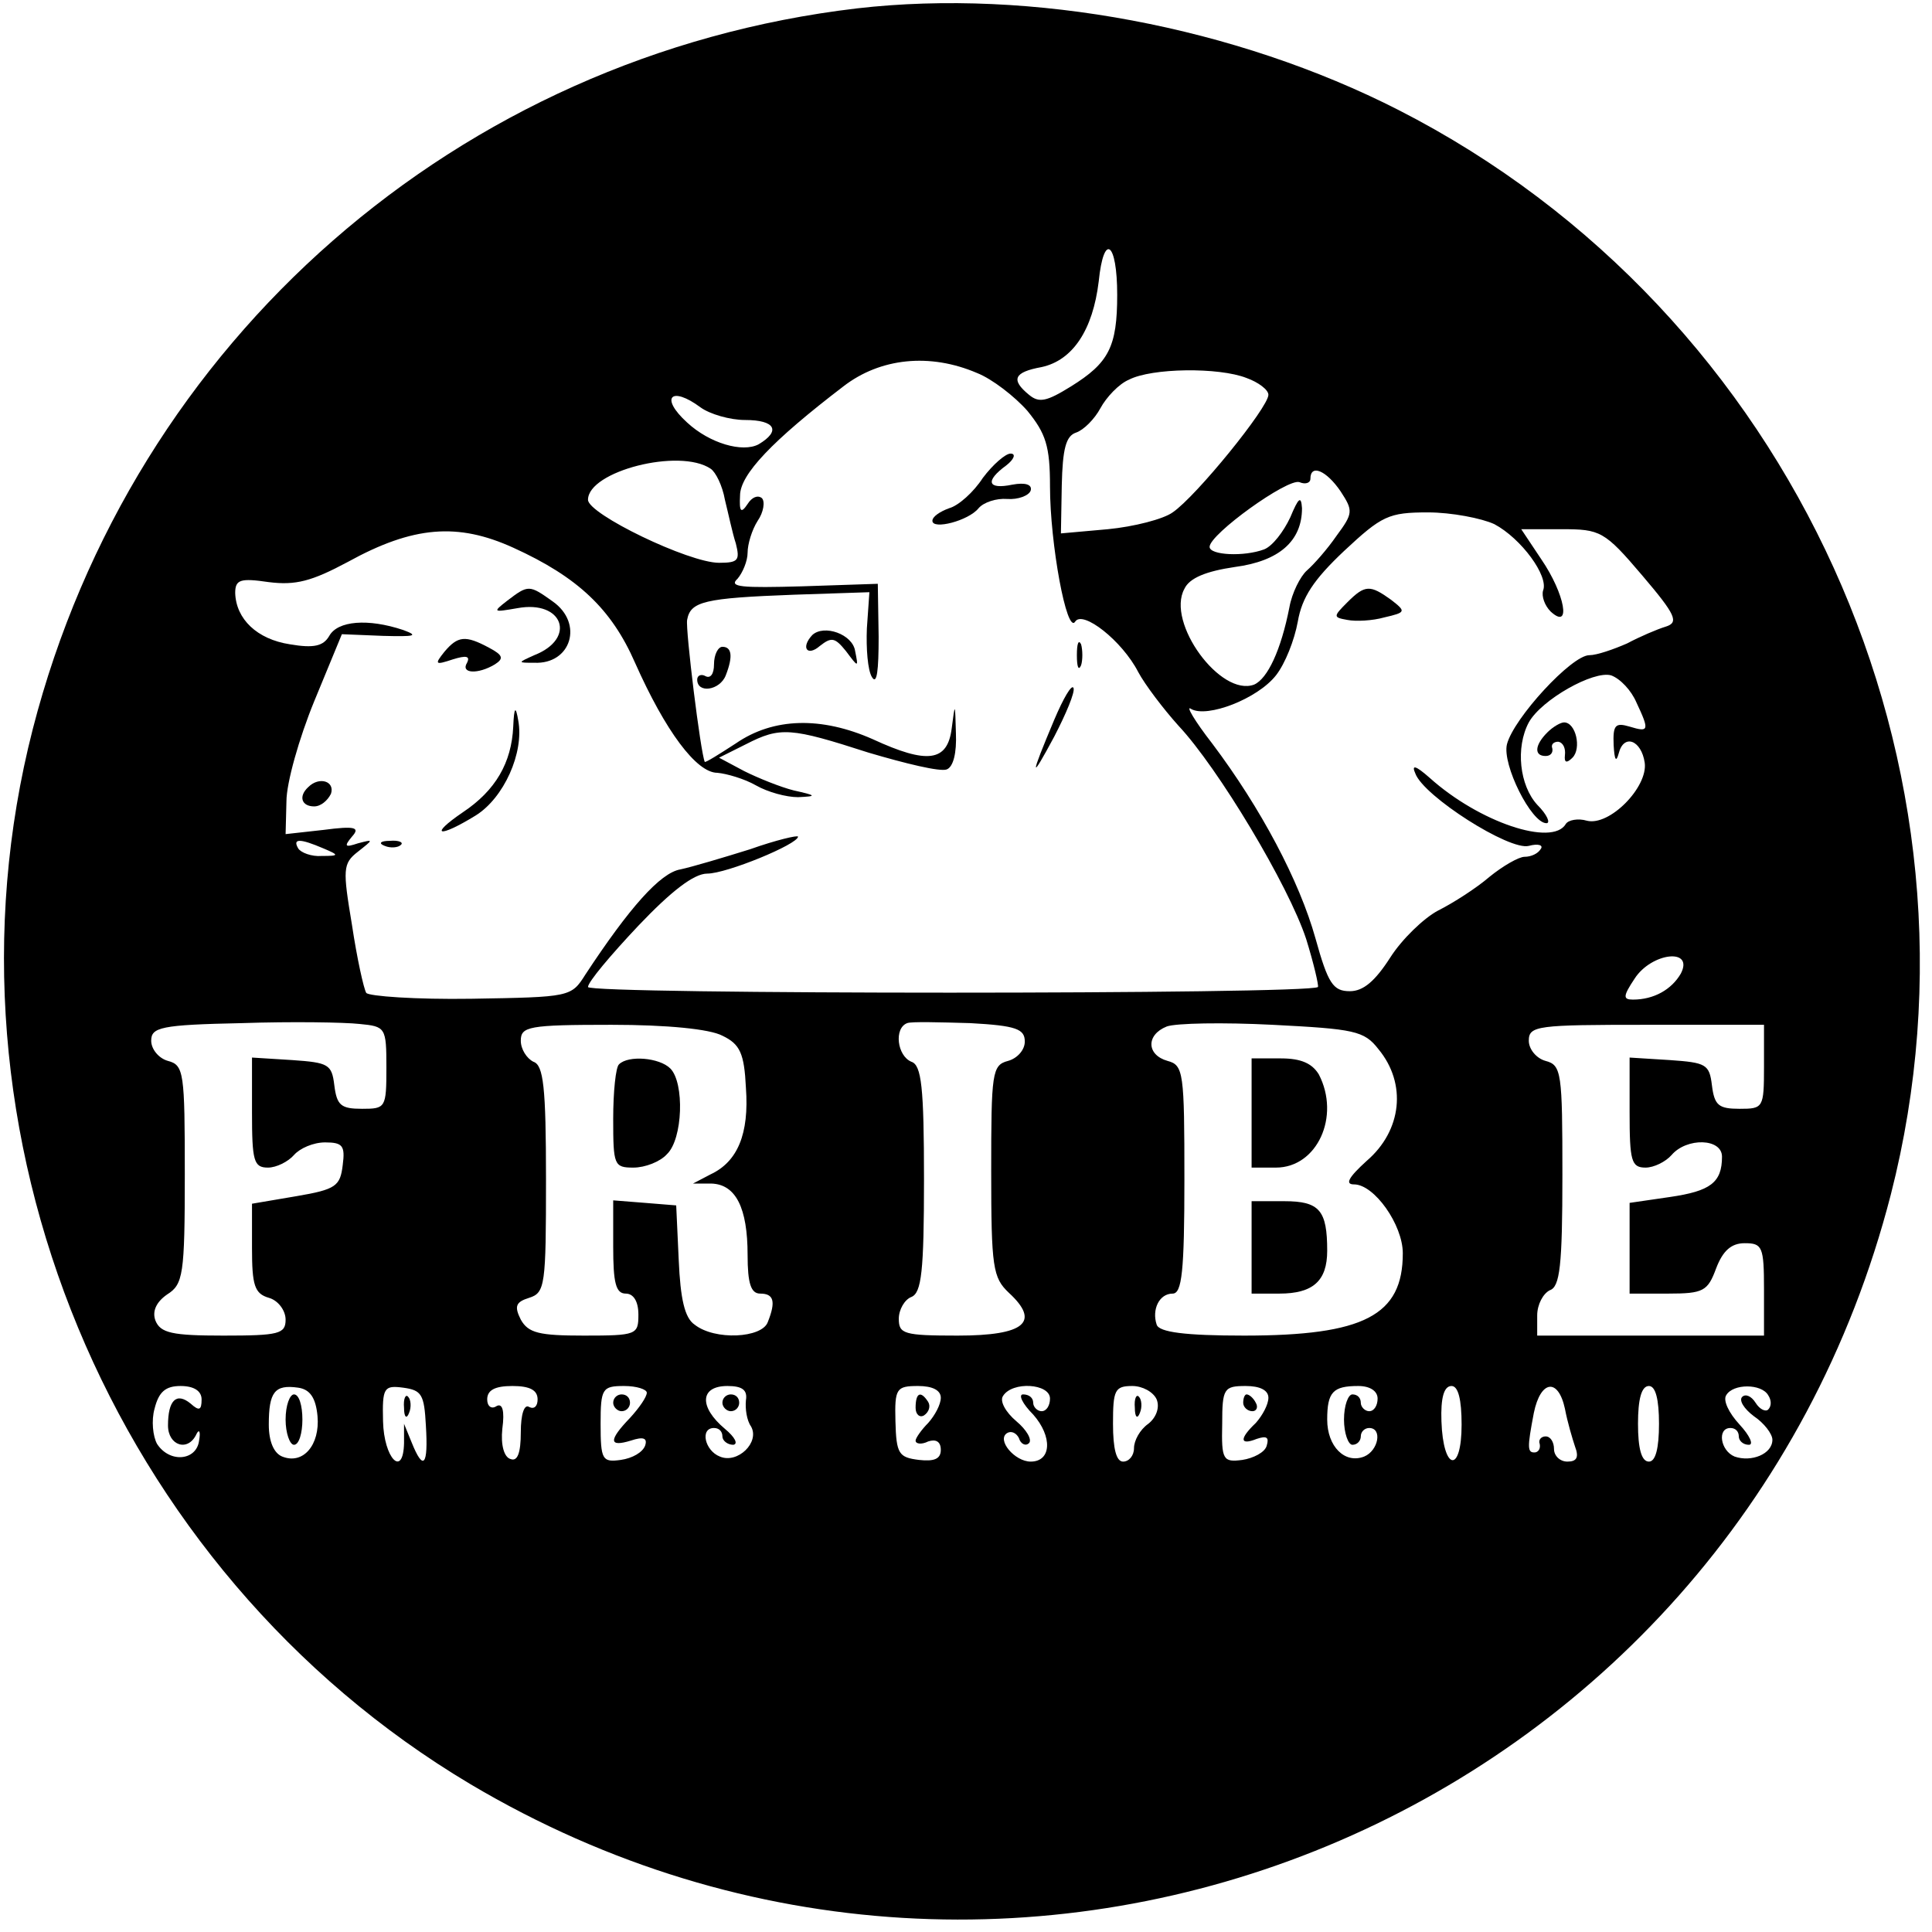
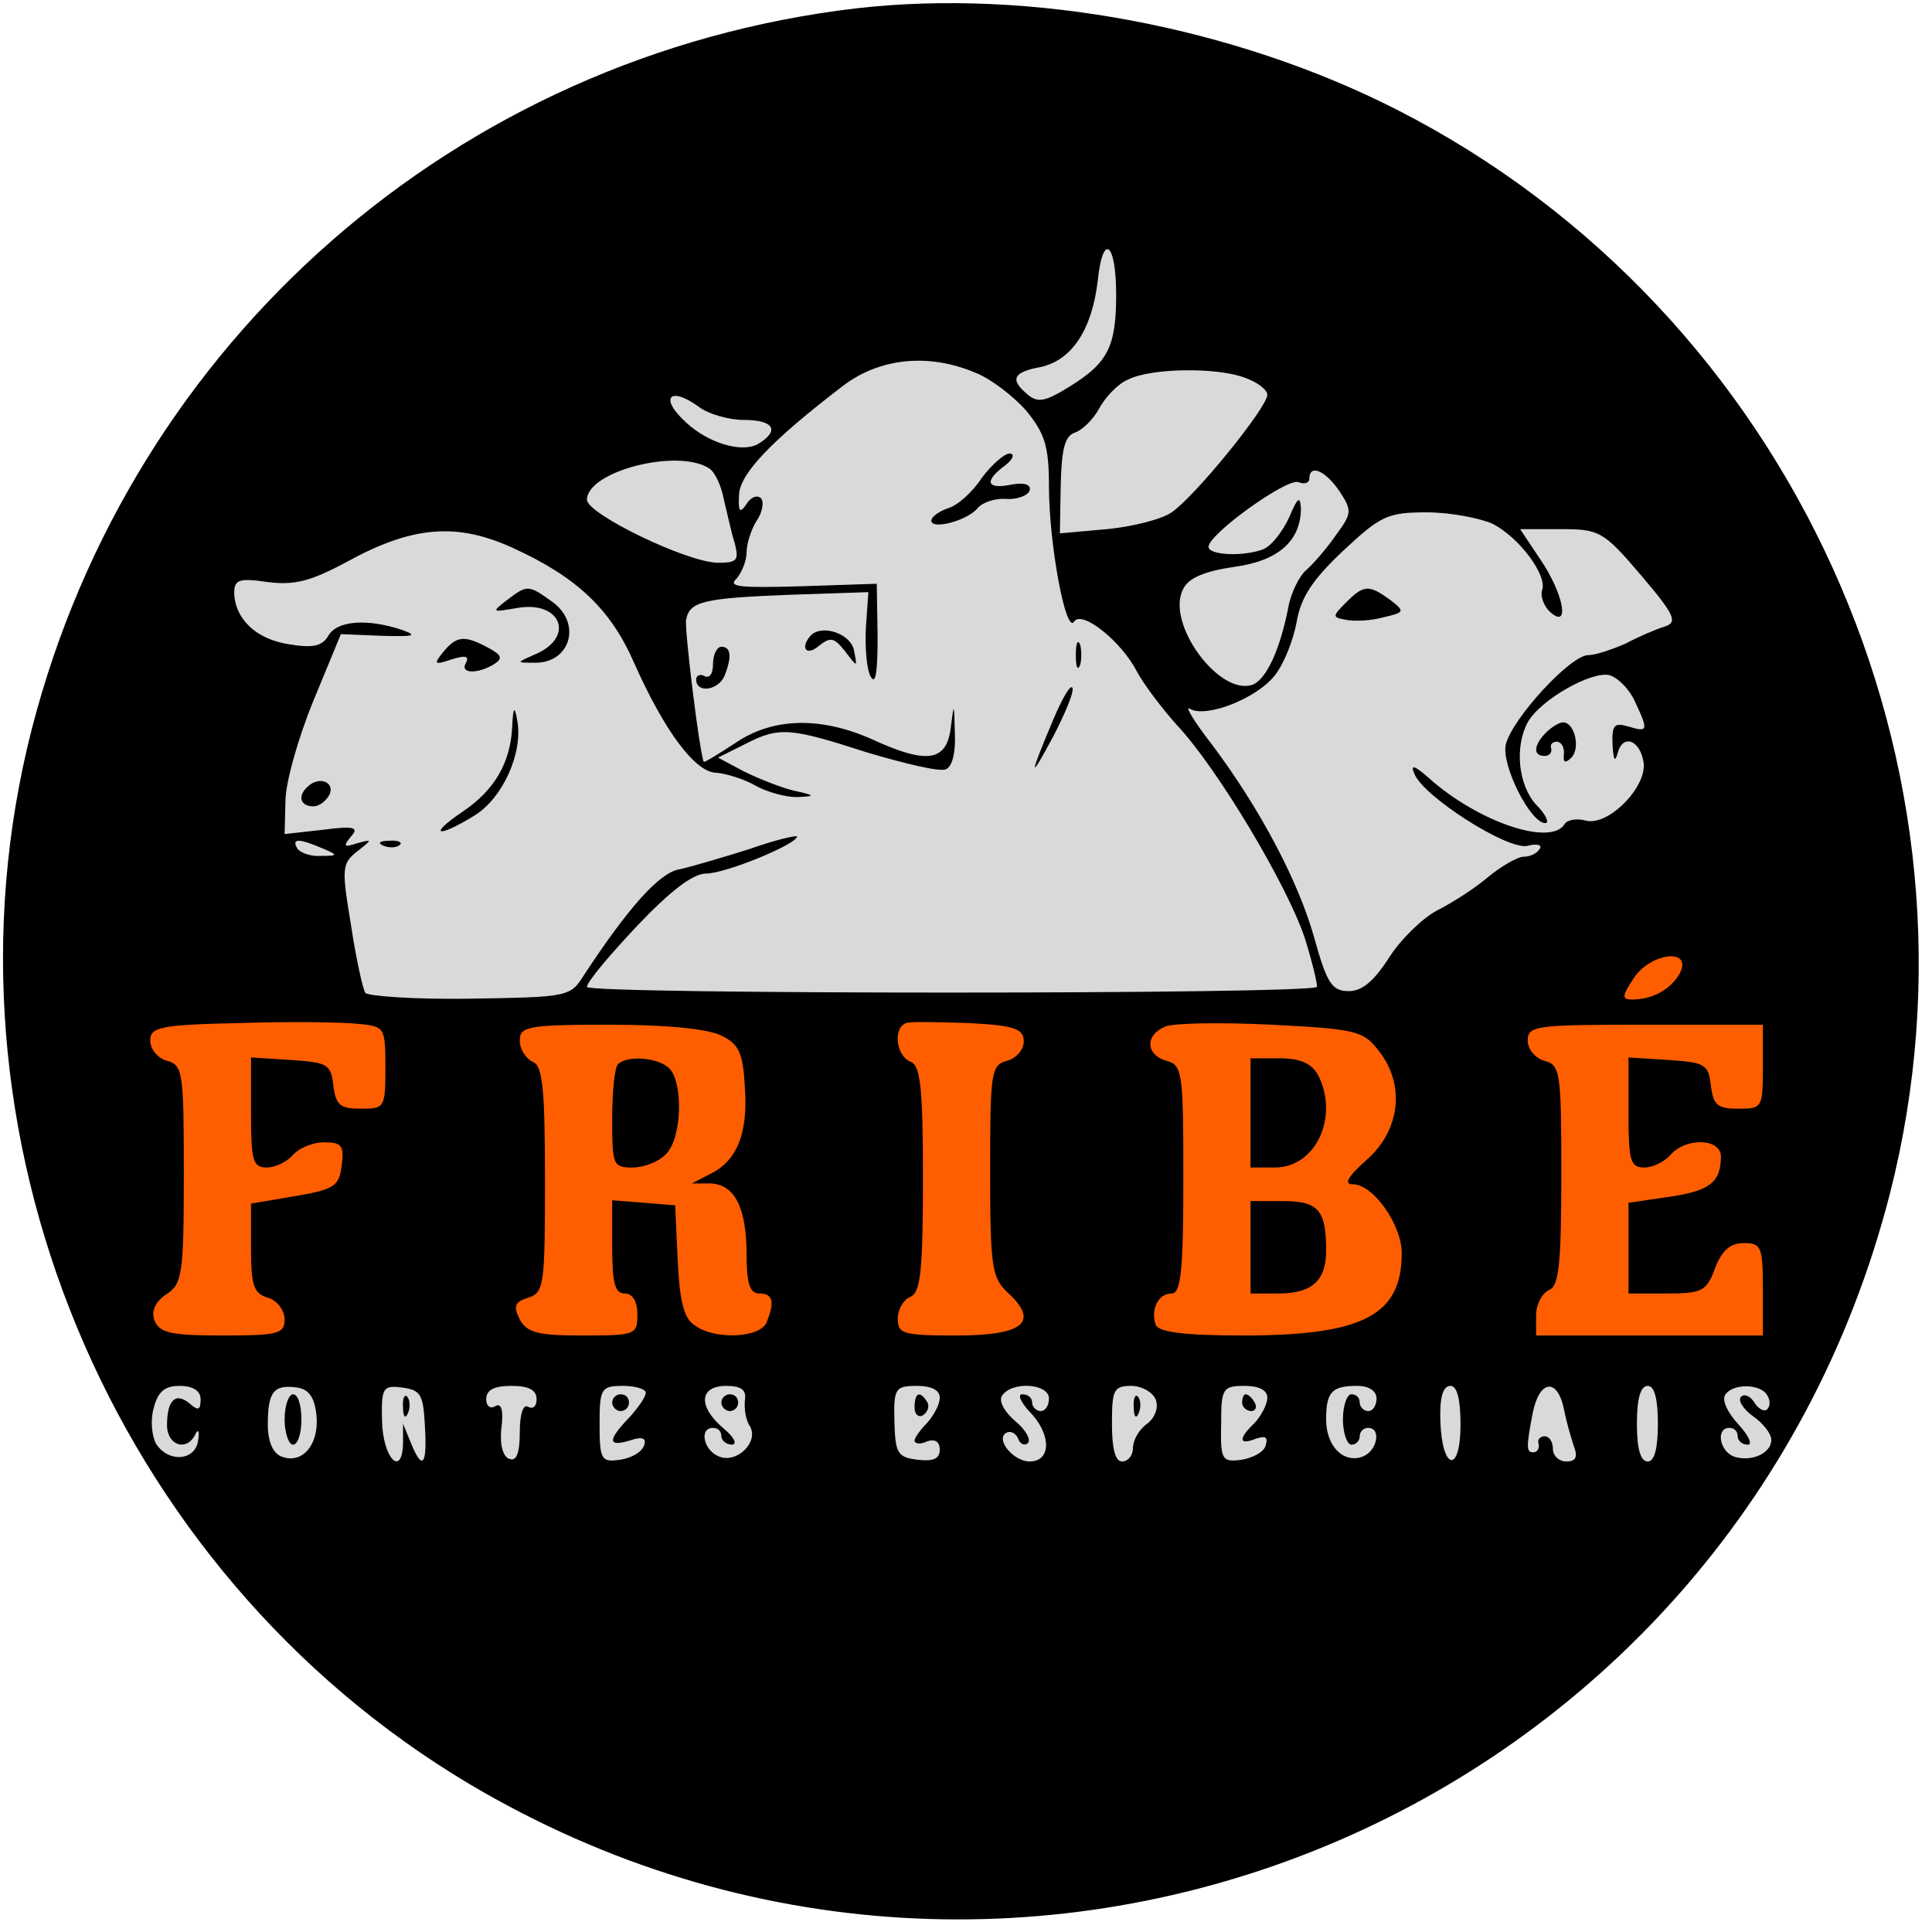
- <svg xmlns="http://www.w3.org/2000/svg" version="1.0" width="230pt" height="230pt" viewBox="0 0 230 230" preserveAspectRatio="xMidYMid meet">
-   <g transform="translate(0,230) scale(0.1,-0.1)" fill="#000000" stroke="none">
-     <path d="M1020 2290 c-474 -56 -862 -395 -981 -858 -123 -480 93 -1001 521 -1256 657 -390 1500 -40 1691 702 130 508 -116 1051 -586 1291 -194 99 -437 145 -645 121z m310 -341 c0 -62 -10 -81 -55 -109 -29 -18 -38 -20 -50 -10 -22 18 -18 27 15 33 37 8 61 44 68 102 6 59 22 47 22 -16z m-167 -93 c18 -7 45 -28 60 -45 22 -27 27 -42 27 -90 0 -68 20 -177 30 -161 9 14 56 -23 75 -60 8 -15 30 -44 48 -64 47 -50 131 -190 152 -254 9 -29 15 -55 14 -57 -10 -9 -869 -9 -869 0 0 6 27 38 60 73 39 41 66 62 82 62 23 0 108 35 108 44 0 2 -26 -4 -57 -15 -32 -10 -69 -21 -83 -24 -24 -4 -61 -46 -113 -125 -17 -27 -18 -27 -136 -29 -66 -1 -122 3 -125 7 -3 5 -11 41 -17 81 -11 66 -11 73 7 87 19 15 19 15 0 10 -15 -5 -17 -4 -7 8 10 11 4 13 -34 8 l-45 -5 1 39 c0 22 15 75 33 119 l33 80 49 -2 c38 -1 43 0 24 7 -42 14 -78 11 -88 -7 -7 -12 -18 -15 -47 -10 -39 6 -64 30 -65 61 0 16 6 18 40 13 32 -4 51 1 94 24 78 43 131 47 197 17 77 -35 117 -73 145 -137 36 -81 73 -131 98 -131 11 -1 32 -7 46 -15 14 -8 36 -14 50 -14 23 1 22 2 -5 8 -16 4 -43 15 -59 23 l-30 16 32 16 c41 21 53 20 146 -10 44 -13 85 -23 93 -20 8 3 12 20 11 43 -1 37 -1 37 -5 6 -5 -40 -29 -43 -94 -13 -61 27 -118 26 -163 -5 -20 -13 -36 -23 -37 -22 -5 11 -23 157 -21 169 4 22 20 26 127 30 l90 3 -3 -43 c-1 -24 1 -50 6 -58 6 -10 8 8 8 48 l-1 63 -90 -3 c-72 -2 -88 -1 -77 9 6 7 12 21 12 31 0 10 5 27 12 38 7 10 9 23 5 27 -5 4 -12 1 -17 -7 -8 -12 -10 -9 -9 10 0 25 38 65 123 130 44 34 103 40 159 16z m321 -6 c14 -5 26 -14 26 -20 0 -15 -86 -121 -114 -140 -11 -8 -46 -17 -77 -20 l-56 -5 1 57 c1 44 5 59 17 63 9 3 22 16 29 29 7 13 22 29 34 34 27 14 107 15 140 2z m-650 -35 c11 -8 35 -15 53 -15 36 0 43 -13 16 -29 -19 -10 -58 1 -85 26 -33 30 -19 44 16 18z m12 -73 c6 -4 14 -20 17 -37 4 -16 9 -40 13 -52 5 -20 3 -23 -20 -23 -36 0 -156 58 -156 75 0 34 109 62 146 37z m750 -27 c15 -23 15 -26 -5 -53 -11 -16 -27 -34 -35 -41 -8 -7 -18 -27 -21 -44 -10 -51 -26 -85 -42 -92 -40 -15 -105 74 -83 114 6 13 26 21 60 26 53 7 80 31 80 70 -1 15 -4 13 -14 -11 -8 -17 -21 -34 -31 -38 -24 -9 -65 -7 -65 3 0 15 93 82 107 77 7 -3 13 -1 13 4 0 18 19 10 36 -15z m183 -39 c32 -17 65 -62 58 -79 -2 -7 2 -18 9 -25 25 -23 17 21 -11 62 l-24 36 48 0 c46 0 51 -2 96 -55 40 -47 44 -56 28 -61 -10 -3 -31 -12 -46 -20 -16 -7 -36 -14 -45 -14 -21 0 -90 -75 -98 -106 -6 -24 29 -94 47 -94 5 0 1 10 -11 22 -21 23 -26 68 -10 98 15 27 77 62 98 56 11 -4 24 -18 30 -32 16 -34 15 -36 -8 -29 -17 5 -20 2 -19 -22 1 -18 3 -21 6 -10 6 24 27 16 31 -11 4 -29 -42 -76 -69 -69 -10 3 -22 1 -25 -4 -16 -27 -103 2 -162 55 -17 15 -22 16 -17 5 10 -27 112 -92 135 -86 11 3 18 1 14 -4 -3 -5 -11 -9 -19 -9 -7 0 -26 -11 -42 -24 -15 -13 -43 -31 -61 -40 -17 -9 -43 -34 -57 -56 -18 -28 -32 -40 -48 -40 -20 0 -26 9 -41 63 -19 68 -65 155 -123 232 -21 27 -32 46 -25 41 19 -11 79 12 101 40 11 14 22 42 26 64 5 29 19 50 55 84 45 42 53 46 100 46 28 0 64 -7 79 -14z m-1394 -386 c19 -8 19 -9 -2 -9 -12 -1 -25 4 -28 9 -7 12 2 12 30 0z m1616 -149 c-11 -19 -32 -31 -57 -31 -12 0 -12 4 2 25 20 31 71 37 55 6z m-1541 -112 c0 -48 -1 -49 -29 -49 -25 0 -30 4 -33 28 -3 25 -7 27 -50 30 l-48 3 0 -65 c0 -58 2 -66 19 -66 10 0 24 7 31 15 7 8 23 15 37 15 21 0 24 -4 21 -27 -3 -25 -8 -29 -55 -37 l-53 -9 0 -53 c0 -44 3 -54 20 -59 11 -3 20 -15 20 -26 0 -17 -8 -19 -74 -19 -61 0 -75 3 -81 18 -4 11 1 22 14 31 19 12 21 23 21 143 0 121 -1 130 -20 135 -11 3 -20 14 -20 24 0 16 11 19 108 21 59 2 122 1 140 -1 31 -3 32 -4 32 -52z m760 31 c0 -10 -9 -20 -20 -23 -19 -5 -20 -14 -20 -131 0 -115 2 -127 21 -145 38 -35 19 -51 -61 -51 -64 0 -70 2 -70 20 0 11 7 23 15 26 12 5 15 30 15 140 0 110 -3 136 -15 140 -17 7 -21 40 -5 46 5 2 39 1 75 0 55 -3 65 -7 65 -22z m421 -9 c34 -41 28 -97 -14 -133 -22 -20 -26 -28 -15 -28 24 0 58 -48 58 -82 0 -74 -46 -98 -189 -98 -70 0 -101 4 -104 13 -6 18 3 37 19 37 11 0 14 26 14 136 0 127 -1 136 -20 141 -25 7 -26 31 -1 41 11 4 67 5 126 2 97 -5 109 -7 126 -29z m-781 16 c21 -10 26 -21 28 -62 4 -55 -10 -88 -42 -103 l-21 -11 22 0 c29 -1 43 -29 43 -85 0 -34 4 -46 15 -46 16 0 19 -9 9 -34 -7 -19 -63 -22 -87 -3 -12 8 -17 31 -19 77 l-3 65 -37 3 -38 3 0 -55 c0 -43 3 -56 15 -56 9 0 15 -9 15 -25 0 -24 -2 -25 -65 -25 -53 0 -66 3 -75 19 -8 16 -6 21 10 26 19 6 20 15 20 141 0 110 -3 136 -15 140 -8 4 -15 15 -15 25 0 17 9 19 108 19 66 0 117 -5 132 -13z m1240 -37 c0 -49 -1 -50 -29 -50 -25 0 -30 4 -33 28 -3 25 -7 27 -50 30 l-48 3 0 -65 c0 -58 2 -66 19 -66 10 0 24 7 31 15 18 21 60 20 60 -2 0 -31 -14 -41 -62 -48 l-48 -7 0 -54 0 -54 46 0 c42 0 47 3 57 30 8 21 18 30 34 30 21 0 23 -4 23 -55 l0 -55 -135 0 -135 0 0 24 c0 13 7 26 15 30 12 4 15 29 15 137 0 122 -1 131 -20 136 -11 3 -20 14 -20 24 0 18 10 19 140 19 l140 0 0 -50z m-1860 -396 c0 -13 -3 -14 -13 -5 -17 14 -27 4 -27 -26 0 -24 24 -32 34 -10 3 6 5 3 3 -8 -3 -24 -35 -27 -50 -4 -5 9 -7 28 -3 42 5 20 13 27 31 27 16 0 25 -6 25 -16z m138 -20 c3 -34 -17 -58 -42 -48 -10 4 -16 18 -16 38 0 39 7 48 35 44 14 -2 21 -12 23 -34z m129 -11 c3 -48 -3 -55 -17 -20 l-9 22 0 -23 c-1 -42 -24 -18 -25 26 -1 40 1 43 24 40 22 -3 25 -8 27 -45z m133 31 c0 -8 -4 -12 -10 -9 -6 4 -10 -9 -10 -30 0 -25 -4 -35 -12 -32 -8 2 -12 17 -10 36 3 22 0 31 -7 27 -6 -4 -11 0 -11 8 0 11 9 16 30 16 21 0 30 -5 30 -16z m130 8 c0 -5 -9 -18 -20 -30 -26 -27 -25 -35 1 -27 15 5 20 3 17 -6 -3 -8 -15 -15 -29 -17 -22 -3 -24 0 -24 43 0 42 2 45 28 45 15 0 27 -4 27 -8z m118 -9 c-1 -10 1 -24 6 -31 11 -19 -16 -45 -37 -36 -18 7 -24 34 -7 34 6 0 10 -4 10 -10 0 -5 6 -10 13 -10 6 1 2 9 -10 19 -31 26 -30 51 3 51 18 0 24 -5 22 -17z m232 3 c0 -8 -7 -21 -15 -30 -8 -8 -15 -18 -15 -21 0 -4 7 -5 15 -1 9 3 15 0 15 -10 0 -11 -8 -14 -26 -12 -24 3 -27 7 -28 46 -1 39 1 42 27 42 17 0 27 -5 27 -14z m130 -1 c0 -8 -4 -15 -10 -15 -5 0 -10 5 -10 10 0 6 -5 10 -12 10 -6 0 -1 -11 12 -24 23 -26 22 -56 -3 -56 -19 0 -41 26 -28 34 5 3 11 0 14 -6 2 -7 8 -10 12 -6 4 4 -3 16 -15 26 -13 11 -20 24 -16 30 11 18 56 15 56 -3z m127 -1 c4 -10 -1 -22 -10 -29 -10 -7 -17 -20 -17 -29 0 -9 -6 -16 -13 -16 -8 0 -12 15 -12 45 0 40 2 45 23 45 12 0 25 -7 29 -16z m133 2 c0 -8 -7 -21 -15 -30 -20 -19 -19 -27 1 -19 12 4 15 2 12 -8 -2 -8 -16 -15 -29 -17 -23 -3 -25 0 -24 43 0 42 2 45 28 45 17 0 27 -5 27 -14z m130 -1 c0 -8 -4 -15 -10 -15 -5 0 -10 5 -10 10 0 6 -4 10 -10 10 -5 0 -10 -13 -10 -30 0 -16 5 -30 10 -30 6 0 10 5 10 10 0 6 5 10 10 10 16 0 11 -27 -6 -34 -23 -9 -44 12 -44 44 0 33 7 40 37 40 14 0 23 -6 23 -15z m100 -31 c0 -59 -22 -55 -24 4 -1 28 3 42 12 42 8 0 12 -16 12 -46z m123 19 c3 -16 9 -36 12 -45 5 -13 2 -18 -9 -18 -9 0 -16 7 -16 15 0 8 -4 15 -10 15 -5 0 -9 -4 -7 -9 1 -5 -1 -9 -5 -10 -10 -1 -10 5 -2 47 8 39 29 42 37 5z m112 -18 c0 -29 -4 -45 -12 -45 -9 0 -13 16 -13 45 0 29 4 45 13 45 8 0 12 -16 12 -45z m130 34 c4 -6 4 -13 0 -17 -3 -3 -10 0 -15 8 -5 8 -12 11 -16 7 -4 -4 2 -14 14 -23 12 -8 22 -21 22 -28 0 -17 -25 -27 -45 -20 -17 7 -21 34 -5 34 6 0 10 -4 10 -10 0 -5 5 -10 12 -10 6 0 1 11 -11 24 -13 14 -20 29 -16 35 8 14 42 14 50 0z" />
-     <path d="M1170 1731 c-11 -17 -29 -33 -40 -36 -11 -4 -20 -10 -20 -15 0 -11 43 0 55 15 6 7 21 12 34 11 13 -1 26 4 28 10 2 7 -6 10 -22 7 -29 -6 -33 4 -7 23 9 7 12 14 5 14 -6 0 -21 -13 -33 -29z" />
-     <path d="M604 1585 c-18 -14 -17 -14 12 -9 54 10 71 -36 20 -56 -20 -9 -20 -9 0 -9 44 -2 59 47 22 73 -28 20 -29 20 -54 1z" />
-     <path d="M967 1544 c-14 -15 -6 -26 9 -13 14 11 18 10 31 -6 15 -20 15 -20 11 0 -3 20 -37 32 -51 19z" />
-     <path d="M529 1524 c-12 -15 -11 -16 10 -9 16 5 21 4 17 -4 -8 -13 13 -14 33 -2 11 7 10 11 -7 20 -28 15 -37 14 -53 -5z" />
-     <path d="M1282 1520 c0 -14 2 -19 5 -12 2 6 2 18 0 25 -3 6 -5 1 -5 -13z" />
-     <path d="M850 1509 c0 -11 -4 -17 -10 -14 -5 3 -10 1 -10 -4 0 -17 27 -13 34 5 9 23 7 34 -4 34 -5 0 -10 -9 -10 -21z" />
-     <path d="M1255 1443 c-29 -69 -29 -74 0 -20 14 27 25 53 23 58 -2 5 -12 -12 -23 -38z" />
-     <path d="M611 1435 c-2 -43 -21 -76 -60 -102 -41 -28 -29 -31 15 -4 34 21 58 75 51 113 -3 18 -5 17 -6 -7z" />
-     <path d="M367 1363 c-12 -11 -8 -23 7 -23 8 0 16 7 20 15 5 15 -14 21 -27 8z" />
-     <path d="M458 1293 c7 -3 16 -2 19 1 4 3 -2 6 -13 5 -11 0 -14 -3 -6 -6z" />
-     <path d="M1604 1583 c-17 -17 -17 -18 0 -21 10 -2 30 -1 44 3 26 6 26 7 8 21 -25 18 -31 18 -52 -3z" />
-     <path d="M1842 1428 c-15 -15 -16 -28 -2 -28 6 0 9 4 8 9 -2 5 2 8 7 8 6 -1 9 -8 8 -16 -1 -9 2 -10 9 -3 11 11 4 42 -10 42 -4 0 -13 -5 -20 -12z" />
-     <path d="M1490 975 l0 -65 29 0 c49 0 77 61 51 111 -8 13 -21 19 -45 19 l-35 0 0 -65z" />
-     <path d="M1490 815 l0 -55 33 0 c40 0 57 15 57 51 0 48 -9 59 -51 59 l-39 0 0 -55z" />
-     <path d="M737 1033 c-4 -3 -7 -33 -7 -65 0 -55 1 -58 24 -58 14 0 32 7 40 16 19 18 21 85 4 102 -13 13 -50 16 -61 5z" />
-     <path d="M340 610 c0 -16 5 -30 10 -30 6 0 10 14 10 30 0 17 -4 30 -10 30 -5 0 -10 -13 -10 -30z" />
-     <path d="M481 624 c0 -11 3 -14 6 -6 3 7 2 16 -1 19 -3 4 -6 -2 -5 -13z" />
-     <path d="M730 630 c0 -5 5 -10 10 -10 6 0 10 5 10 10 0 6 -4 10 -10 10 -5 0 -10 -4 -10 -10z" />
-     <path d="M860 630 c0 -5 5 -10 10 -10 6 0 10 5 10 10 0 6 -4 10 -10 10 -5 0 -10 -4 -10 -10z" />
-     <path d="M1090 624 c0 -8 5 -12 10 -9 6 4 8 11 5 16 -9 14 -15 11 -15 -7z" />
-     <path d="M1351 624 c0 -11 3 -14 6 -6 3 7 2 16 -1 19 -3 4 -6 -2 -5 -13z" />
-     <path d="M1480 630 c0 -5 5 -10 11 -10 5 0 7 5 4 10 -3 6 -8 10 -11 10 -2 0 -4 -4 -4 -10z" />
-   </g>
+ <svg xmlns="http://www.w3.org/2000/svg" width="307" height="307" viewBox="0 0 307 307" fill="none">
+   <ellipse cx="153" cy="154.5" rx="149" ry="147.5" fill="#D9D9D9" />
+   <rect x="21" y="161" width="261" height="54" fill="#FF5E00" />
+   <rect x="250" y="143" width="26" height="25" fill="#FF5E00" />
+   <path d="M135.983 1.334C72.719 8.808 20.934 54.054 5.051 115.849C-11.365 179.914 17.464 249.451 74.588 283.485C162.276 335.537 274.79 288.824 300.282 189.791C317.633 121.989 284.8 49.516 222.07 17.484C196.177 4.27 163.744 -1.869 135.983 1.334ZM177.358 46.847C177.358 55.122 176.023 57.657 170.017 61.395C166.147 63.797 164.946 64.064 163.344 62.729C160.408 60.327 160.942 59.126 165.346 58.325C170.284 57.257 173.488 52.452 174.422 44.711C175.223 36.837 177.358 38.438 177.358 46.847ZM155.069 59.259C157.471 60.193 161.075 62.996 163.077 65.265C166.013 68.869 166.681 70.871 166.681 77.277C166.681 86.353 169.35 100.901 170.685 98.766C171.886 96.897 178.159 101.835 180.695 106.774C181.763 108.776 184.699 112.646 187.101 115.316C193.374 121.989 204.586 140.674 207.388 149.216C208.59 153.087 209.39 156.557 209.257 156.824C207.922 158.025 93.273 158.025 93.273 156.824C93.273 156.023 96.877 151.752 101.282 147.081C106.487 141.609 110.09 138.806 112.226 138.806C115.296 138.806 126.64 134.135 126.64 132.933C126.64 132.666 123.17 133.467 119.033 134.935C114.762 136.27 109.824 137.738 107.955 138.139C104.752 138.672 99.813 144.278 92.873 154.822C90.604 158.426 90.471 158.426 74.722 158.693C65.913 158.826 58.438 158.292 58.038 157.758C57.638 157.091 56.57 152.286 55.769 146.947C54.301 138.139 54.301 137.204 56.703 135.336C59.239 133.334 59.239 133.334 56.703 134.001C54.701 134.668 54.434 134.535 55.769 132.933C57.104 131.465 56.303 131.198 51.231 131.866L45.225 132.533L45.359 127.328C45.359 124.391 47.361 117.318 49.763 111.445L54.167 100.768L60.707 101.035C65.779 101.168 66.447 101.035 63.911 100.1C58.305 98.232 53.5 98.632 52.166 101.035C51.231 102.636 49.763 103.037 45.892 102.369C40.687 101.568 37.351 98.365 37.217 94.228C37.217 92.092 38.018 91.825 42.556 92.493C46.827 93.026 49.363 92.359 55.102 89.289C65.512 83.55 72.586 83.016 81.395 87.02C91.672 91.692 97.011 96.763 100.748 105.305C105.553 116.116 110.491 122.79 113.828 122.79C115.296 122.923 118.099 123.724 119.967 124.792C121.836 125.86 124.772 126.66 126.64 126.66C129.71 126.527 129.577 126.393 125.973 125.593C123.838 125.059 120.234 123.591 118.099 122.523L114.094 120.387L118.365 118.252C123.838 115.449 125.439 115.582 137.852 119.587C143.724 121.322 149.196 122.656 150.264 122.256C151.332 121.855 151.866 119.587 151.732 116.517C151.599 111.578 151.599 111.578 151.065 115.716C150.398 121.055 147.194 121.455 138.519 117.451C130.378 113.847 122.77 113.981 116.764 118.118C114.094 119.853 111.959 121.188 111.826 121.055C111.158 119.587 108.756 100.1 109.023 98.499C109.557 95.562 111.692 95.028 125.973 94.495L137.985 94.094L137.585 99.833C137.451 103.037 137.718 106.507 138.386 107.574C139.186 108.909 139.453 106.507 139.453 101.168L139.32 92.76L127.308 93.16C117.698 93.427 115.563 93.293 117.031 91.959C117.832 91.024 118.632 89.156 118.632 87.821C118.632 86.487 119.3 84.218 120.234 82.749C121.168 81.415 121.435 79.68 120.901 79.146C120.234 78.612 119.3 79.012 118.632 80.08C117.565 81.682 117.298 81.281 117.431 78.745C117.431 75.409 122.503 70.07 133.848 61.395C139.72 56.857 147.595 56.056 155.069 59.259ZM197.912 60.06C199.781 60.727 201.382 61.928 201.382 62.729C201.382 64.731 189.904 78.879 186.167 81.415C184.699 82.483 180.028 83.684 175.89 84.084L168.416 84.751L168.549 77.144C168.683 71.271 169.217 69.269 170.818 68.735C172.019 68.335 173.755 66.6 174.689 64.865C175.623 63.13 177.625 60.994 179.227 60.327C182.83 58.458 193.508 58.325 197.912 60.06ZM111.158 64.731C112.626 65.799 115.83 66.733 118.232 66.733C123.037 66.733 123.971 68.468 120.367 70.604C117.832 71.939 112.626 70.47 109.023 67.134C104.618 63.13 106.487 61.261 111.158 64.731ZM112.76 74.474C113.561 75.008 114.628 77.144 115.029 79.413C115.563 81.548 116.23 84.751 116.764 86.353C117.431 89.022 117.164 89.423 114.094 89.423C109.29 89.423 93.273 81.682 93.273 79.413C93.273 74.875 107.821 71.138 112.76 74.474ZM212.861 78.078C214.863 81.148 214.863 81.548 212.193 85.152C210.725 87.287 208.59 89.69 207.522 90.624C206.454 91.558 205.119 94.228 204.719 96.497C203.384 103.303 201.249 107.841 199.113 108.776C193.775 110.778 185.099 98.899 188.036 93.56C188.836 91.825 191.506 90.757 196.044 90.09C203.117 89.156 206.721 85.953 206.721 80.747C206.588 78.745 206.187 79.012 204.853 82.216C203.785 84.484 202.05 86.754 200.715 87.287C197.512 88.489 192.04 88.222 192.04 86.887C192.04 84.885 204.452 75.943 206.321 76.61C207.255 77.01 208.056 76.743 208.056 76.076C208.056 73.674 210.592 74.741 212.861 78.078ZM237.285 83.283C241.556 85.552 245.961 91.558 245.026 93.827C244.759 94.761 245.293 96.23 246.228 97.164C249.564 100.234 248.496 94.361 244.759 88.889L241.556 84.084H247.963C254.102 84.084 254.769 84.351 260.775 91.425C266.114 97.698 266.648 98.899 264.513 99.566C263.178 99.967 260.375 101.168 258.373 102.236C256.238 103.17 253.568 104.104 252.367 104.104C249.564 104.104 240.355 114.114 239.287 118.252C238.486 121.455 243.158 130.798 245.56 130.798C246.228 130.798 245.694 129.463 244.092 127.862C241.289 124.792 240.622 118.786 242.757 114.782C244.759 111.178 253.034 106.507 255.837 107.307C257.305 107.841 259.04 109.71 259.841 111.578C261.977 116.116 261.843 116.383 258.773 115.449C256.505 114.782 256.104 115.182 256.238 118.385C256.371 120.788 256.638 121.188 257.038 119.72C257.839 116.517 260.642 117.585 261.176 121.188C261.71 125.059 255.57 131.332 251.967 130.397C250.632 129.997 249.03 130.264 248.63 130.931C246.494 134.535 234.883 130.664 227.008 123.591C224.739 121.589 224.072 121.455 224.739 122.923C226.074 126.527 239.688 135.202 242.757 134.401C244.225 134.001 245.16 134.268 244.626 134.935C244.225 135.603 243.158 136.137 242.09 136.137C241.156 136.137 238.62 137.605 236.484 139.34C234.482 141.075 230.745 143.477 228.343 144.678C226.074 145.88 222.604 149.216 220.735 152.153C218.333 155.89 216.464 157.491 214.329 157.491C211.659 157.491 210.859 156.29 208.857 149.083C206.321 140.007 200.181 128.395 192.44 118.118C189.637 114.515 188.169 111.979 189.103 112.646C191.639 114.114 199.647 111.045 202.584 107.307C204.052 105.439 205.52 101.702 206.054 98.766C206.721 94.895 208.59 92.092 213.394 87.554C219.4 81.949 220.468 81.415 226.741 81.415C230.478 81.415 235.283 82.349 237.285 83.283ZM51.231 134.802C53.767 135.87 53.767 136.003 50.964 136.003C49.363 136.137 47.628 135.469 47.227 134.802C46.293 133.2 47.494 133.2 51.231 134.802ZM266.915 154.689C265.447 157.224 262.644 158.826 259.307 158.826C257.706 158.826 257.706 158.292 259.574 155.489C262.244 151.352 269.05 150.551 266.915 154.689ZM61.241 169.637C61.241 176.043 61.108 176.177 57.371 176.177C54.034 176.177 53.367 175.643 52.966 172.44C52.566 169.103 52.032 168.836 46.293 168.436L39.886 168.035V176.711C39.886 184.452 40.153 185.52 42.422 185.52C43.757 185.52 45.626 184.585 46.56 183.518C47.494 182.45 49.63 181.516 51.498 181.516C54.301 181.516 54.701 182.049 54.301 185.119C53.901 188.456 53.233 188.99 46.96 190.057L39.886 191.259V198.332C39.886 204.205 40.287 205.54 42.556 206.207C44.024 206.607 45.225 208.209 45.225 209.677C45.225 211.946 44.157 212.213 35.349 212.213C27.207 212.213 25.338 211.813 24.538 209.811C24.004 208.343 24.671 206.874 26.406 205.673C28.942 204.072 29.209 202.603 29.209 186.587C29.209 170.438 29.076 169.237 26.54 168.569C25.072 168.169 23.87 166.701 23.87 165.366C23.87 163.23 25.338 162.83 38.285 162.563C46.159 162.296 54.568 162.43 56.97 162.697C61.108 163.097 61.241 163.23 61.241 169.637ZM162.677 165.499C162.677 166.834 161.476 168.169 160.007 168.569C157.471 169.237 157.338 170.438 157.338 186.053C157.338 201.402 157.605 203.004 160.141 205.406C165.213 210.078 162.677 212.213 151.999 212.213C143.457 212.213 142.657 211.946 142.657 209.544C142.657 208.076 143.591 206.474 144.659 206.074C146.26 205.406 146.661 202.07 146.661 187.388C146.661 172.707 146.26 169.237 144.659 168.703C142.39 167.768 141.856 163.364 143.991 162.563C144.659 162.296 149.196 162.43 154.001 162.563C161.342 162.964 162.677 163.497 162.677 165.499ZM218.867 166.701C223.405 172.173 222.604 179.647 216.998 184.452C214.062 187.121 213.528 188.189 214.996 188.189C218.199 188.189 222.737 194.595 222.737 199.133C222.737 209.01 216.598 212.213 197.512 212.213C188.169 212.213 184.032 211.679 183.631 210.478C182.83 208.076 184.032 205.54 186.167 205.54C187.635 205.54 188.036 202.07 188.036 187.388C188.036 170.438 187.902 169.237 185.366 168.569C182.03 167.635 181.896 164.432 185.233 163.097C186.701 162.563 194.175 162.43 202.05 162.83C214.996 163.497 216.598 163.764 218.867 166.701ZM114.628 164.565C117.431 165.9 118.099 167.368 118.365 172.84C118.899 180.181 117.031 184.585 112.76 186.587L109.957 188.055H112.893C116.764 188.189 118.632 191.926 118.632 199.4C118.632 203.938 119.166 205.54 120.634 205.54C122.77 205.54 123.17 206.741 121.836 210.078C120.901 212.614 113.427 213.014 110.224 210.478C108.622 209.41 107.955 206.341 107.688 200.201L107.288 191.526L102.349 191.125L97.278 190.725V198.066C97.278 203.805 97.678 205.54 99.28 205.54C100.481 205.54 101.282 206.741 101.282 208.876C101.282 212.08 101.015 212.213 92.606 212.213C85.532 212.213 83.797 211.813 82.596 209.677C81.528 207.542 81.795 206.874 83.931 206.207C86.467 205.406 86.6 204.205 86.6 187.388C86.6 172.707 86.2 169.237 84.598 168.703C83.53 168.169 82.596 166.701 82.596 165.366C82.596 163.097 83.797 162.83 97.011 162.83C105.819 162.83 112.626 163.497 114.628 164.565ZM280.128 169.503C280.128 176.043 279.995 176.177 276.258 176.177C272.921 176.177 272.254 175.643 271.853 172.44C271.453 169.103 270.919 168.836 265.18 168.436L258.773 168.035V176.711C258.773 184.452 259.04 185.52 261.309 185.52C262.644 185.52 264.513 184.585 265.447 183.518C267.849 180.715 273.455 180.848 273.455 183.785C273.455 187.922 271.586 189.257 265.18 190.191L258.773 191.125V198.332V205.54H264.913C270.519 205.54 271.186 205.139 272.521 201.536C273.588 198.733 274.923 197.532 277.059 197.532C279.861 197.532 280.128 198.066 280.128 204.872V212.213H262.11H244.092V209.01C244.092 207.275 245.026 205.54 246.094 205.006C247.696 204.472 248.096 201.135 248.096 186.721C248.096 170.438 247.963 169.237 245.427 168.569C243.959 168.169 242.757 166.701 242.757 165.366C242.757 162.964 244.092 162.83 261.443 162.83H280.128V169.503ZM31.878 222.357C31.878 224.092 31.478 224.225 30.143 223.024C27.874 221.155 26.54 222.49 26.54 226.494C26.54 229.697 29.743 230.765 31.078 227.829C31.478 227.028 31.745 227.428 31.478 228.897C31.078 232.1 26.807 232.5 24.805 229.43C24.137 228.229 23.87 225.693 24.404 223.825C25.072 221.155 26.139 220.221 28.542 220.221C30.677 220.221 31.878 221.022 31.878 222.357ZM50.297 225.026C50.697 229.564 48.028 232.767 44.691 231.432C43.357 230.899 42.556 229.03 42.556 226.361C42.556 221.155 43.49 219.954 47.227 220.488C49.096 220.755 50.03 222.09 50.297 225.026ZM67.514 226.494C67.915 232.901 67.114 233.835 65.245 229.164L64.044 226.227V229.297C63.911 234.903 60.841 231.699 60.707 225.827C60.574 220.488 60.841 220.088 63.911 220.488C66.847 220.889 67.247 221.556 67.514 226.494ZM85.266 222.357C85.266 223.424 84.732 223.958 83.931 223.558C83.13 223.024 82.596 224.759 82.596 227.562C82.596 230.899 82.062 232.233 80.995 231.833C79.927 231.566 79.393 229.564 79.66 227.028C80.06 224.092 79.66 222.891 78.725 223.424C77.925 223.958 77.257 223.424 77.257 222.357C77.257 220.889 78.459 220.221 81.261 220.221C84.064 220.221 85.266 220.889 85.266 222.357ZM102.616 221.289C102.616 221.956 101.415 223.691 99.947 225.293C96.477 228.897 96.61 229.964 100.08 228.897C102.082 228.229 102.75 228.496 102.349 229.697C101.949 230.765 100.347 231.699 98.479 231.966C95.543 232.367 95.275 231.966 95.275 226.227C95.275 220.622 95.543 220.221 99.013 220.221C101.015 220.221 102.616 220.755 102.616 221.289ZM118.365 222.49C118.232 223.825 118.499 225.693 119.166 226.628C120.634 229.164 117.031 232.634 114.228 231.432C111.826 230.498 111.025 226.895 113.294 226.895C114.094 226.895 114.628 227.428 114.628 228.229C114.628 228.897 115.429 229.564 116.363 229.564C117.164 229.43 116.63 228.363 115.029 227.028C110.891 223.558 111.025 220.221 115.429 220.221C117.832 220.221 118.632 220.889 118.365 222.49ZM149.33 222.09C149.33 223.157 148.396 224.893 147.328 226.094C146.26 227.162 145.326 228.496 145.326 228.897C145.326 229.43 146.26 229.564 147.328 229.03C148.529 228.63 149.33 229.03 149.33 230.365C149.33 231.833 148.262 232.233 145.86 231.966C142.657 231.566 142.256 231.032 142.123 225.827C141.989 220.622 142.256 220.221 145.726 220.221C147.995 220.221 149.33 220.889 149.33 222.09ZM166.681 222.223C166.681 223.291 166.147 224.225 165.346 224.225C164.679 224.225 164.011 223.558 164.011 222.891C164.011 222.09 163.344 221.556 162.41 221.556C161.609 221.556 162.276 223.024 164.011 224.759C167.081 228.229 166.948 232.233 163.611 232.233C161.075 232.233 158.139 228.763 159.874 227.695C160.541 227.295 161.342 227.695 161.742 228.496C162.009 229.43 162.81 229.831 163.344 229.297C163.878 228.763 162.944 227.162 161.342 225.827C159.607 224.359 158.673 222.624 159.207 221.823C160.675 219.42 166.681 219.821 166.681 222.223ZM183.631 222.357C184.165 223.691 183.498 225.293 182.296 226.227C180.962 227.162 180.028 228.897 180.028 230.098C180.028 231.299 179.227 232.233 178.292 232.233C177.225 232.233 176.691 230.231 176.691 226.227C176.691 220.889 176.958 220.221 179.761 220.221C181.362 220.221 183.097 221.155 183.631 222.357ZM201.382 222.09C201.382 223.157 200.448 224.893 199.38 226.094C196.711 228.63 196.844 229.697 199.514 228.63C201.115 228.096 201.516 228.363 201.115 229.697C200.848 230.765 198.98 231.699 197.245 231.966C194.175 232.367 193.908 231.966 194.042 226.227C194.042 220.622 194.309 220.221 197.779 220.221C200.048 220.221 201.382 220.889 201.382 222.09ZM218.733 222.223C218.733 223.291 218.199 224.225 217.398 224.225C216.731 224.225 216.064 223.558 216.064 222.891C216.064 222.09 215.53 221.556 214.729 221.556C214.062 221.556 213.394 223.291 213.394 225.56C213.394 227.695 214.062 229.564 214.729 229.564C215.53 229.564 216.064 228.897 216.064 228.229C216.064 227.428 216.731 226.895 217.398 226.895C219.534 226.895 218.867 230.498 216.598 231.432C213.528 232.634 210.725 229.831 210.725 225.56C210.725 221.155 211.659 220.221 215.663 220.221C217.532 220.221 218.733 221.022 218.733 222.223ZM232.08 226.361C232.08 234.235 229.144 233.701 228.877 225.827C228.743 222.09 229.277 220.221 230.478 220.221C231.546 220.221 232.08 222.357 232.08 226.361ZM248.496 223.825C248.897 225.96 249.698 228.63 250.098 229.831C250.765 231.566 250.365 232.233 248.897 232.233C247.696 232.233 246.761 231.299 246.761 230.231C246.761 229.164 246.228 228.229 245.427 228.229C244.759 228.229 244.225 228.763 244.492 229.43C244.626 230.098 244.359 230.632 243.825 230.765C242.49 230.899 242.49 230.098 243.558 224.492C244.626 219.287 247.429 218.887 248.496 223.825ZM263.445 226.227C263.445 230.098 262.911 232.233 261.843 232.233C260.642 232.233 260.108 230.098 260.108 226.227C260.108 222.357 260.642 220.221 261.843 220.221C262.911 220.221 263.445 222.357 263.445 226.227ZM280.796 221.689C281.329 222.49 281.329 223.424 280.796 223.958C280.395 224.359 279.461 223.958 278.794 222.891C278.126 221.823 277.192 221.422 276.658 221.956C276.124 222.49 276.925 223.825 278.527 225.026C280.128 226.094 281.463 227.829 281.463 228.763C281.463 231.032 278.126 232.367 275.457 231.432C273.188 230.498 272.654 226.895 274.79 226.895C275.59 226.895 276.124 227.428 276.124 228.229C276.124 228.897 276.792 229.564 277.726 229.564C278.527 229.564 277.859 228.096 276.258 226.361C274.523 224.492 273.588 222.49 274.122 221.689C275.19 219.821 279.728 219.821 280.796 221.689Z" fill="black" />
+   <path d="M156.003 75.943C154.535 78.212 152.133 80.347 150.665 80.747C149.196 81.281 147.995 82.082 147.995 82.749C147.995 84.218 153.734 82.749 155.336 80.747C156.137 79.813 158.139 79.146 159.874 79.279C161.609 79.413 163.344 78.745 163.611 77.945C163.878 77.01 162.81 76.61 160.675 77.01C156.804 77.811 156.27 76.477 159.74 73.941C160.942 73.006 161.342 72.072 160.408 72.072C159.607 72.072 157.605 73.807 156.003 75.943Z" fill="black" />
+   <path d="M80.461 95.429C78.058 97.297 78.192 97.297 82.062 96.63C89.269 95.295 91.538 101.435 84.732 104.104C82.062 105.306 82.062 105.306 84.732 105.306C90.604 105.572 92.606 99.032 87.668 95.562C83.931 92.893 83.797 92.893 80.461 95.429Z" fill="black" />
+   <path d="M128.909 100.901C127.041 102.903 128.109 104.371 130.111 102.636C131.979 101.168 132.513 101.301 134.248 103.437C136.25 106.106 136.25 106.106 135.716 103.437C135.316 100.768 130.778 99.166 128.909 100.901Z" fill="black" />
+   <path d="M70.451 103.57C68.849 105.572 68.982 105.706 71.785 104.772C73.921 104.104 74.588 104.238 74.054 105.305C72.986 107.041 75.789 107.174 78.459 105.572C79.927 104.638 79.793 104.104 77.524 102.903C73.787 100.901 72.586 101.035 70.451 103.57Z" fill="black" />
+   <path d="M170.952 104.104C170.952 105.973 171.219 106.64 171.619 105.706C171.886 104.905 171.886 103.303 171.619 102.369C171.219 101.568 170.952 102.236 170.952 104.104Z" fill="black" />
+   <path d="M113.294 105.572C113.294 107.041 112.76 107.841 111.959 107.441C111.292 107.041 110.624 107.307 110.624 107.975C110.624 110.244 114.228 109.71 115.162 107.307C116.363 104.238 116.097 102.77 114.628 102.77C113.961 102.77 113.294 103.971 113.294 105.572Z" fill="black" />
+   <path d="M167.348 114.381C163.478 123.591 163.478 124.258 167.348 117.051C169.217 113.447 170.685 109.977 170.418 109.31C170.151 108.642 168.816 110.911 167.348 114.381Z" fill="black" />
+   <path d="M81.395 115.449C81.128 121.188 78.592 125.593 73.387 129.063C67.915 132.8 69.516 133.2 75.389 129.597C79.927 126.794 83.13 119.587 82.196 114.515C81.795 112.112 81.528 112.246 81.395 115.449Z" fill="black" />
+   <path d="M48.829 125.059C47.227 126.527 47.761 128.128 49.763 128.128C50.831 128.128 51.898 127.194 52.432 126.126C53.1 124.124 50.564 123.324 48.829 125.059Z" fill="black" />
+   <path d="M60.974 134.401C61.909 134.802 63.11 134.668 63.51 134.268C64.044 133.868 63.243 133.467 61.775 133.601C60.307 133.601 59.907 134.001 60.974 134.401Z" fill="black" />
+   <path d="M213.928 95.696C211.659 97.965 211.659 98.098 213.928 98.499C215.263 98.766 217.932 98.632 219.801 98.098C223.271 97.297 223.271 97.164 220.869 95.295C217.532 92.893 216.731 92.893 213.928 95.696Z" fill="black" />
+   <path d="M245.694 116.383C243.692 118.385 243.558 120.12 245.427 120.12C246.228 120.12 246.628 119.587 246.494 118.919C246.228 118.252 246.761 117.851 247.429 117.851C248.23 117.985 248.63 118.919 248.496 119.987C248.363 121.188 248.763 121.322 249.698 120.387C251.166 118.919 250.232 114.782 248.363 114.782C247.829 114.782 246.628 115.449 245.694 116.383Z" fill="black" />
+   <path d="M198.713 176.844V185.52H202.584C209.123 185.52 212.861 177.378 209.39 170.705C208.323 168.97 206.588 168.169 203.384 168.169H198.713V176.844Z" fill="black" />
+   <path d="M198.713 198.199V205.54H203.117C208.456 205.54 210.725 203.538 210.725 198.733C210.725 192.326 209.524 190.858 203.918 190.858H198.713V198.199Z" fill="black" />
+   <path d="M98.212 169.103C97.678 169.503 97.278 173.507 97.278 177.778C97.278 185.119 97.411 185.52 100.481 185.52C102.349 185.52 104.752 184.585 105.819 183.384C108.355 180.982 108.622 172.039 106.353 169.77C104.618 168.035 99.68 167.635 98.212 169.103Z" fill="black" />
+   <path d="M45.225 225.56C45.225 227.695 45.892 229.564 46.56 229.564C47.361 229.564 47.895 227.695 47.895 225.56C47.895 223.291 47.361 221.556 46.56 221.556C45.892 221.556 45.225 223.291 45.225 225.56Z" fill="black" />
+   <path d="M64.044 223.691C64.044 225.159 64.445 225.56 64.845 224.492C65.245 223.558 65.112 222.357 64.711 221.956C64.311 221.422 63.911 222.223 64.044 223.691Z" fill="black" />
+   <path d="M97.278 222.891C97.278 223.558 97.945 224.225 98.612 224.225C99.413 224.225 99.947 223.558 99.947 222.891C99.947 222.09 99.413 221.556 98.612 221.556C97.945 221.556 97.278 222.09 97.278 222.891Z" fill="black" />
+   <path d="M114.628 222.891C114.628 223.558 115.296 224.225 115.963 224.225C116.764 224.225 117.298 223.558 117.298 222.891C117.298 222.09 116.764 221.556 115.963 221.556C115.296 221.556 114.628 222.09 114.628 222.891Z" fill="black" />
+   <path d="M145.326 223.691C145.326 224.759 145.993 225.293 146.661 224.893C147.461 224.359 147.728 223.424 147.328 222.757C146.127 220.889 145.326 221.289 145.326 223.691Z" fill="black" />
+   <path d="M180.161 223.691C180.161 225.159 180.561 225.56 180.962 224.492C181.362 223.558 181.229 222.357 180.828 221.956C180.428 221.422 180.028 222.223 180.161 223.691Z" fill="black" />
+   <path d="M197.378 222.891C197.378 223.558 198.046 224.225 198.846 224.225C199.514 224.225 199.781 223.558 199.38 222.891C198.98 222.09 198.313 221.556 197.912 221.556C197.645 221.556 197.378 222.09 197.378 222.891Z" fill="black" />
</svg>
